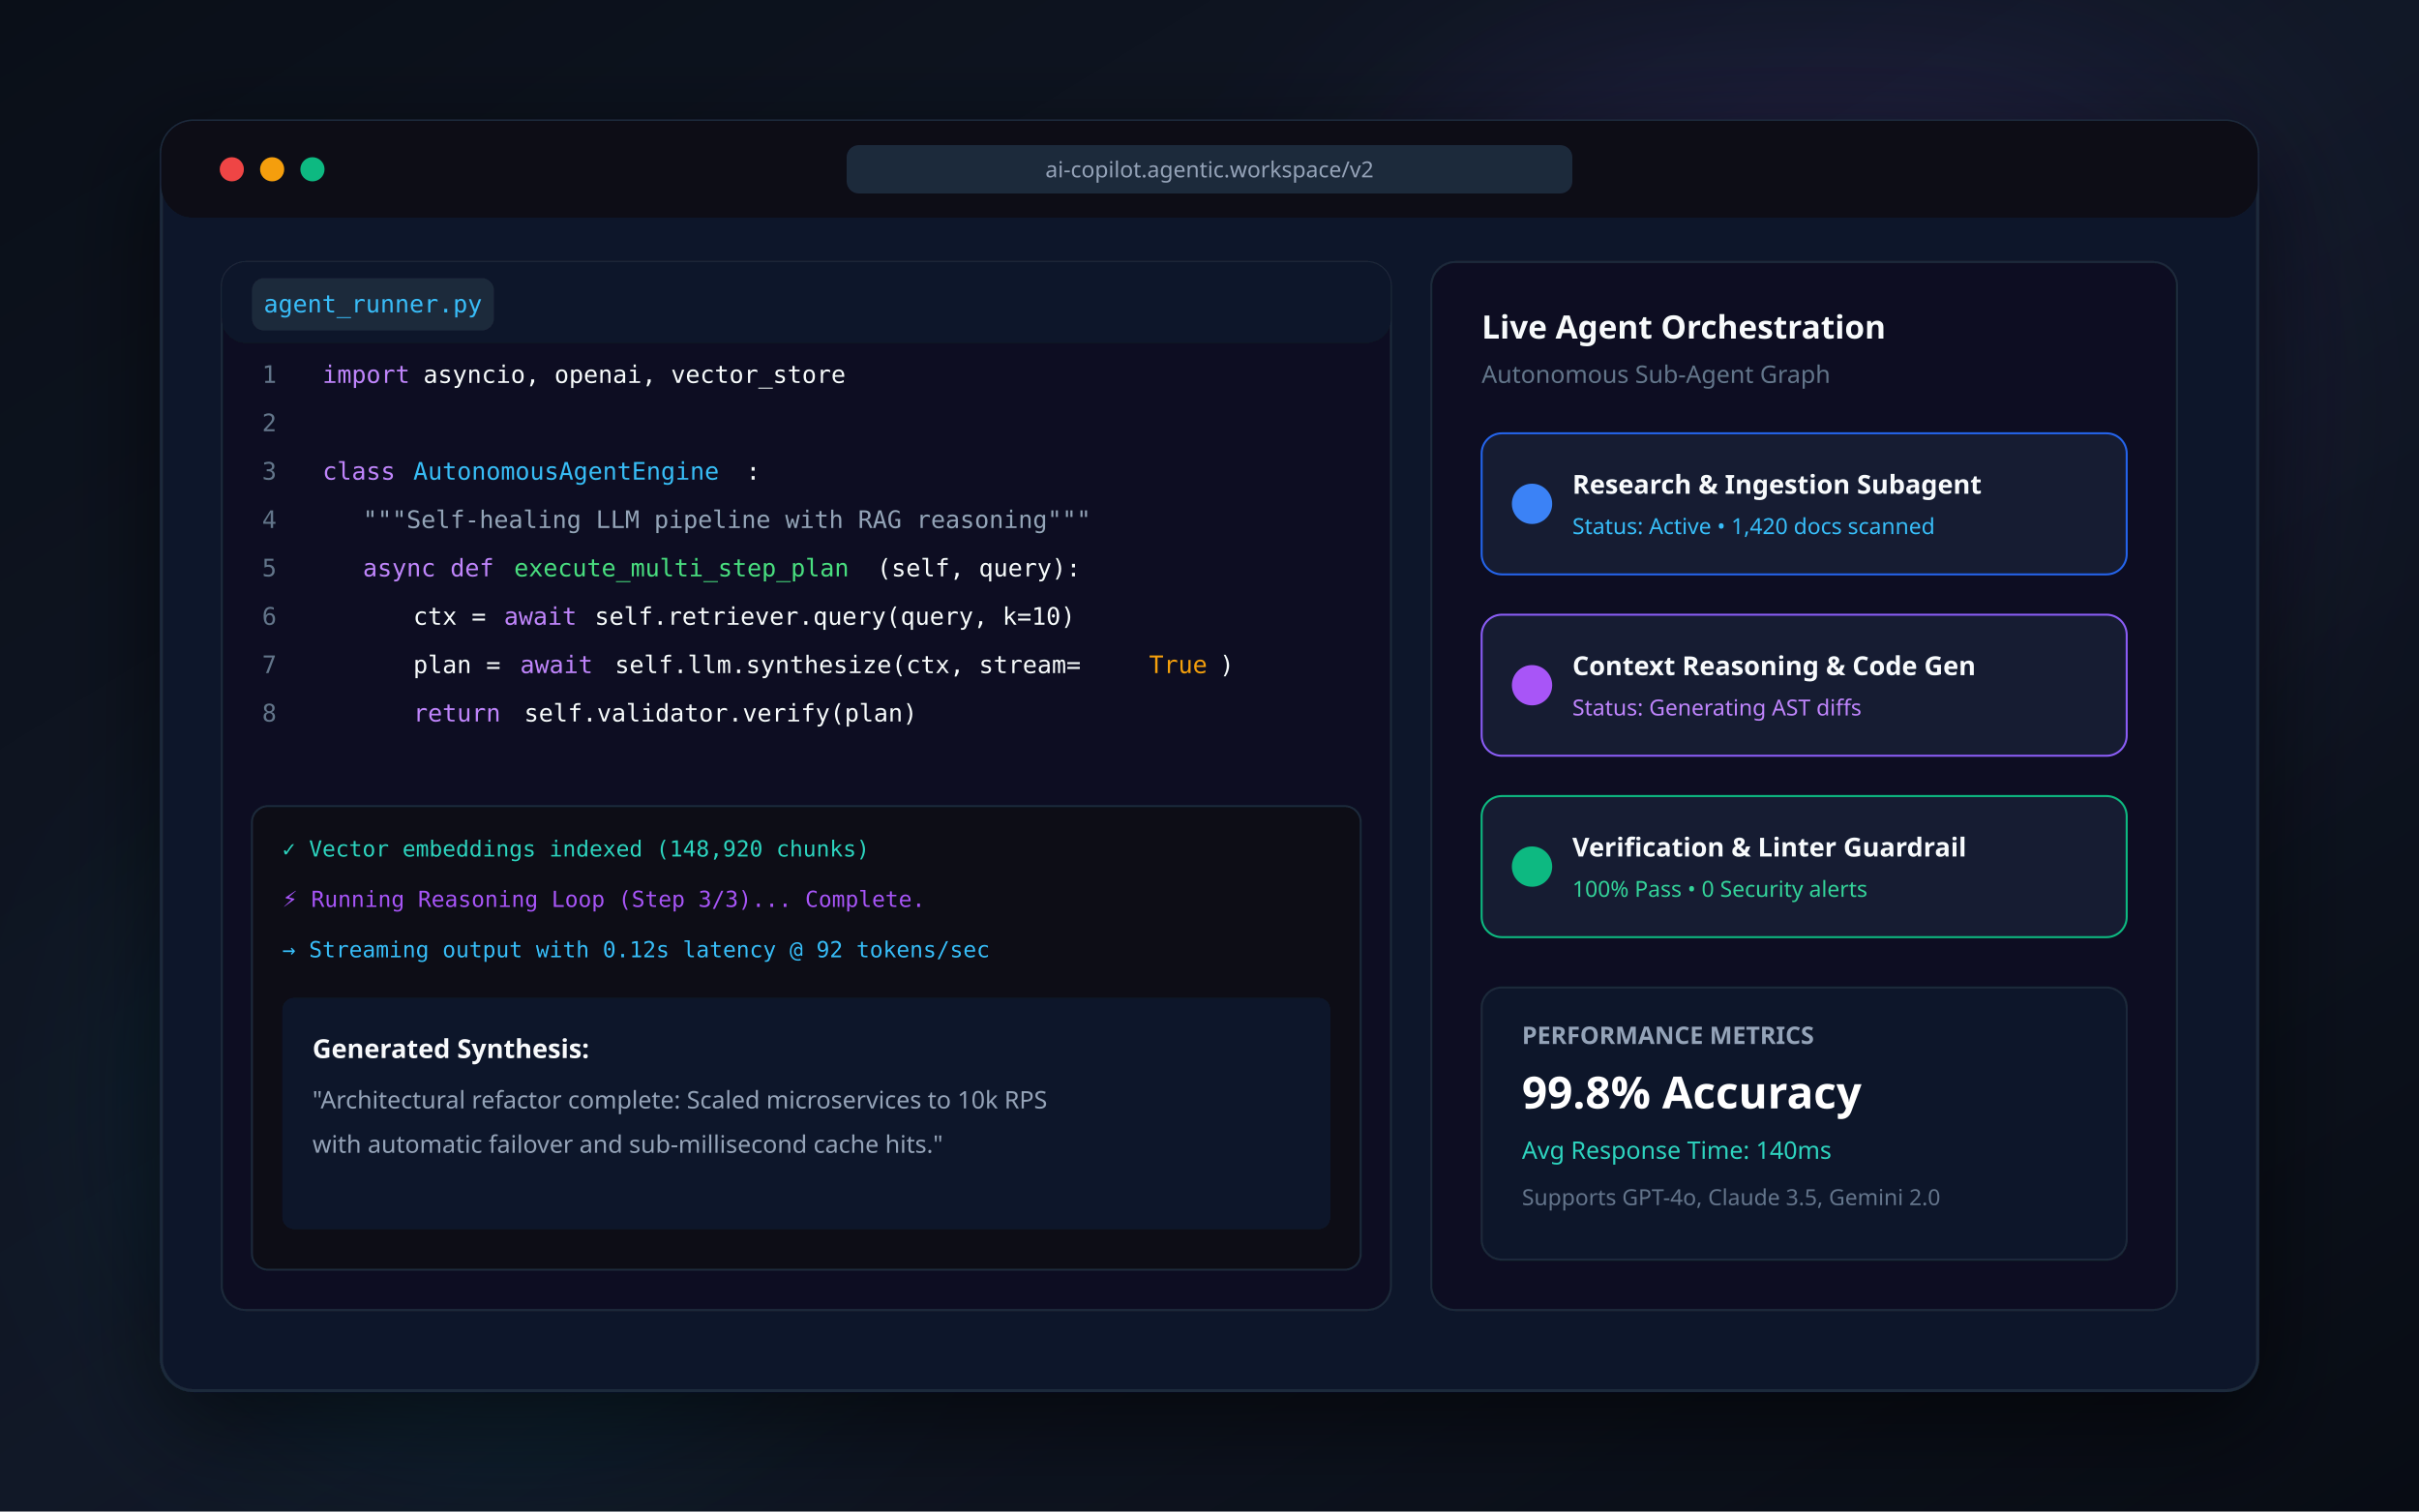
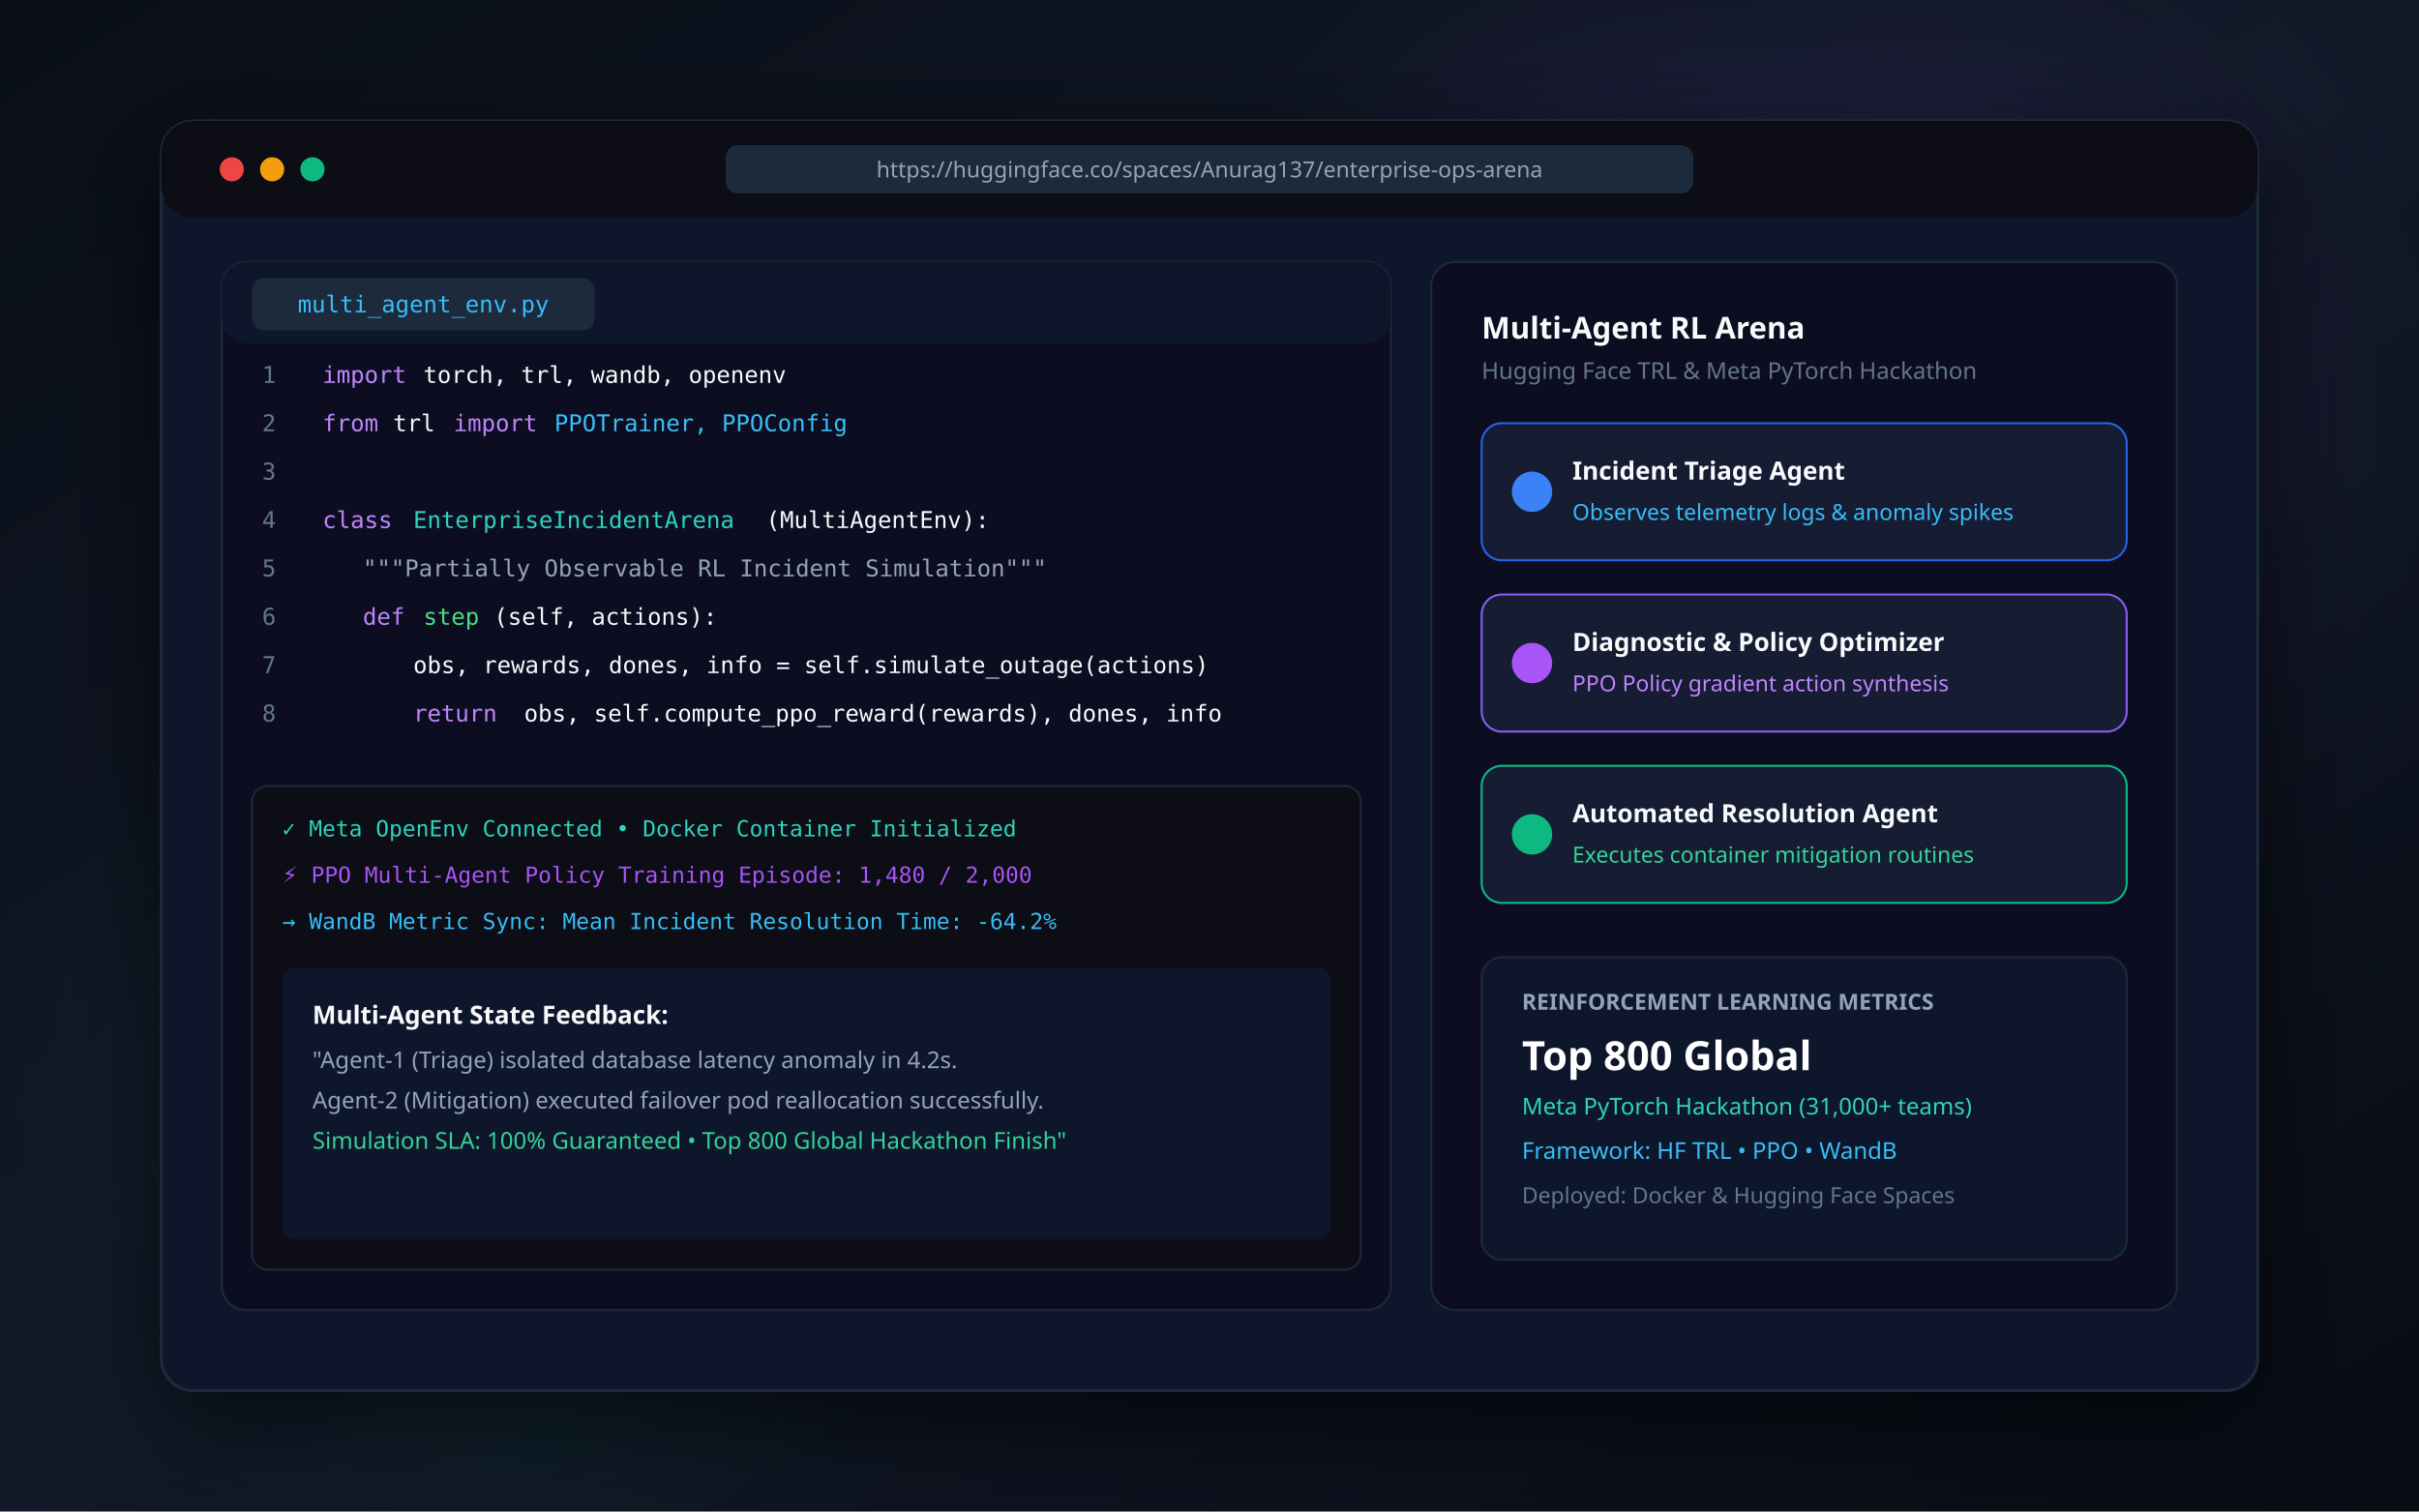
<svg xmlns="http://www.w3.org/2000/svg" viewBox="0 0 1200 750" width="1200" height="750" fill="none">
  <defs>
-     <linearGradient id="bg3" x1="0" y1="0" x2="1" y2="1">
+     <linearGradient id="bgRL" x1="0" y1="0" x2="1" y2="1">
      <stop offset="0%" stop-color="#0a0f18" />
      <stop offset="50%" stop-color="#111827" />
      <stop offset="100%" stop-color="#080c14" />
    </linearGradient>
-     <linearGradient id="purpleGlow" x1="0" y1="0" x2="1" y2="0">
+     <linearGradient id="purpleGlowRL" x1="0" y1="0" x2="1" y2="0">
      <stop offset="0%" stop-color="#8b5cf6" />
-       <stop offset="100%" stop-color="#ec4899" />
+       <stop offset="100%" stop-color="#2dd4bf" />
    </linearGradient>
-     <linearGradient id="cyanGlow" x1="0" y1="0" x2="1" y2="1">
-       <stop offset="0%" stop-color="#06b6d4" />
-       <stop offset="100%" stop-color="#3b82f6" />
+     <linearGradient id="tealGradRL" x1="0" y1="0" x2="1" y2="1">
+       <stop offset="0%" stop-color="#14b8a6" />
+       <stop offset="100%" stop-color="#38bdf8" />
    </linearGradient>
-     <filter id="shadow3" x="-20%" y="-20%" width="140%" height="140%">
-       <feDropShadow dx="0" dy="16" stdDeviation="24" flood-color="#000000" flood-opacity="0.6" />
+     <filter id="shadowRL" x="-20%" y="-20%" width="140%" height="140%">
+       <feDropShadow dx="0" dy="16" stdDeviation="24" flood-color="#000000" flood-opacity="0.65" />
    </filter>
  </defs>
-   <rect width="1200" height="750" fill="url(#bg3)" />
+   <rect width="1200" height="750" fill="url(#bgRL)" />
  <circle cx="900" cy="200" r="220" fill="#8b5cf6" opacity="0.12" filter="blur(60px)" />
-   <circle cx="250" cy="550" r="180" fill="#06b6d4" opacity="0.1" filter="blur(50px)" />
-   <g filter="url(#shadow3)">
+   <circle cx="250" cy="550" r="180" fill="#14b8a6" opacity="0.1" filter="blur(50px)" />
+   <g filter="url(#shadowRL)">
    <rect x="80" y="60" width="1040" height="630" rx="16" fill="#0f172a" stroke="#1e293b" stroke-width="1.5" />
-     <rect x="80" y="60" width="1040" height="48" rx="16" fill="#090d16" />
+     <rect x="80" y="60" width="1040" height="48" rx="16" fill="#090d16" opacity="0.95" />
    <circle cx="115" cy="84" r="6" fill="#ef4444" />
    <circle cx="135" cy="84" r="6" fill="#f59e0b" />
    <circle cx="155" cy="84" r="6" fill="#10b981" />
-     <rect x="420" y="72" width="360" height="24" rx="6" fill="#1e293b" />
-     <text x="600" y="88" fill="#94a3b8" font-family="system-ui, sans-serif" font-size="11" text-anchor="middle">ai-copilot.agentic.workspace/v2</text>
+     <rect x="360" y="72" width="480" height="24" rx="6" fill="#1e293b" />
+     <text x="600" y="88" fill="#94a3b8" font-family="system-ui, sans-serif" font-size="11" text-anchor="middle" font-weight="500">https://huggingface.co/spaces/Anurag137/enterprise-ops-arena</text>
    <g transform="translate(110, 130)">
      <rect x="0" y="0" width="580" height="520" rx="12" fill="#0b1120" stroke="#1e293b" stroke-width="1" />
      <rect x="0" y="0" width="580" height="40" rx="12" fill="#0f172a" />
-       <rect x="15" y="8" width="120" height="26" rx="6" fill="#1e293b" />
-       <text x="75" y="25" fill="#38bdf8" font-family="monospace" font-size="12" text-anchor="middle">agent_runner.py</text>
-       <g transform="translate(20, 60)" font-family="monospace" font-size="12">
+       <rect x="15" y="8" width="170" height="26" rx="6" fill="#1e293b" />
+       <text x="100" y="25" fill="#38bdf8" font-family="monospace" font-size="11.5" text-anchor="middle">multi_agent_env.py</text>
+       <g transform="translate(20, 60)" font-family="monospace" font-size="11.5">
        <text y="0" fill="#64748b">1</text>
        <text x="30" y="0" fill="#c084fc">import</text>
-         <text x="80" y="0" fill="#f8fafc">asyncio, openai, vector_store</text>
+         <text x="80" y="0" fill="#f8fafc">torch, trl, wandb, openenv</text>
        <text y="24" fill="#64748b">2</text>
+         <text x="30" y="24" fill="#c084fc">from</text>
+         <text x="65" y="24" fill="#f8fafc">trl</text>
+         <text x="95" y="24" fill="#c084fc">import</text>
+         <text x="145" y="24" fill="#38bdf8">PPOTrainer, PPOConfig</text>
        <text y="48" fill="#64748b">3</text>
-         <text x="30" y="48" fill="#c084fc">class</text>
-         <text x="75" y="48" fill="#38bdf8">AutonomousAgentEngine</text>
-         <text x="240" y="48" fill="#f8fafc">:</text>
        <text y="72" fill="#64748b">4</text>
-         <text x="50" y="72" fill="#94a3b8">"""Self-healing LLM pipeline with RAG reasoning"""</text>
+         <text x="30" y="72" fill="#c084fc">class</text>
+         <text x="75" y="72" fill="#2dd4bf">EnterpriseIncidentArena</text>
+         <text x="250" y="72" fill="#f8fafc">(MultiAgentEnv):</text>
        <text y="96" fill="#64748b">5</text>
-         <text x="50" y="96" fill="#c084fc">async def</text>
-         <text x="125" y="96" fill="#4ade80">execute_multi_step_plan</text>
-         <text x="305" y="96" fill="#f8fafc">(self, query):</text>
+         <text x="50" y="96" fill="#94a3b8">"""Partially Observable RL Incident Simulation"""</text>
        <text y="120" fill="#64748b">6</text>
-         <text x="75" y="120" fill="#f8fafc">ctx = </text>
-         <text x="120" y="120" fill="#c084fc">await</text>
-         <text x="165" y="120" fill="#f8fafc"> self.retriever.query(query, k=10)</text>
+         <text x="50" y="120" fill="#c084fc">def</text>
+         <text x="80" y="120" fill="#4ade80">step</text>
+         <text x="115" y="120" fill="#f8fafc">(self, actions):</text>
        <text y="144" fill="#64748b">7</text>
-         <text x="75" y="144" fill="#f8fafc">plan = </text>
-         <text x="128" y="144" fill="#c084fc">await</text>
-         <text x="175" y="144" fill="#f8fafc"> self.llm.synthesize(ctx, stream=</text>
-         <text x="440" y="144" fill="#f59e0b">True</text>
-         <text x="475" y="144" fill="#f8fafc">)</text>
+         <text x="75" y="144" fill="#f8fafc">obs, rewards, dones, info = self.simulate_outage(actions)</text>
        <text y="168" fill="#64748b">8</text>
        <text x="75" y="168" fill="#c084fc">return</text>
-         <text x="130" y="168" fill="#f8fafc"> self.validator.verify(plan)</text>
+         <text x="130" y="168" fill="#f8fafc">obs, self.compute_ppo_reward(rewards), dones, info</text>
      </g>
-       <g transform="translate(15, 270)">
-         <rect x="0" y="0" width="550" height="230" rx="8" fill="#070a12" stroke="#1e293b" stroke-width="1" />
-         <text x="15" y="25" fill="#2dd4bf" font-family="monospace" font-size="11">✓ Vector embeddings indexed (148,920 chunks)</text>
-         <text x="15" y="50" fill="#a855f7" font-family="monospace" font-size="11">⚡ Running Reasoning Loop (Step 3/3)... Complete.</text>
-         <text x="15" y="75" fill="#38bdf8" font-family="monospace" font-size="11">→ Streaming output with 0.12s latency @ 92 tokens/sec</text>
-         <rect x="15" y="95" width="520" height="115" rx="6" fill="#0f172a" />
-         <text x="30" y="125" fill="#f8fafc" font-family="system-ui, sans-serif" font-size="13" font-weight="600">Generated Synthesis:</text>
-         <text x="30" y="150" fill="#94a3b8" font-family="system-ui, sans-serif" font-size="12">"Architectural refactor complete: Scaled microservices to 10k RPS</text>
-         <text x="30" y="172" fill="#94a3b8" font-family="system-ui, sans-serif" font-size="12">with automatic failover and sub-millisecond cache hits."</text>
+       <g transform="translate(15, 260)">
+         <rect x="0" y="0" width="550" height="240" rx="8" fill="#070a12" stroke="#1e293b" stroke-width="1" />
+         <text x="15" y="25" fill="#2dd4bf" font-family="monospace" font-size="11">✓ Meta OpenEnv Connected • Docker Container Initialized</text>
+         <text x="15" y="48" fill="#a855f7" font-family="monospace" font-size="11">⚡ PPO Multi-Agent Policy Training Episode: 1,480 / 2,000</text>
+         <text x="15" y="71" fill="#38bdf8" font-family="monospace" font-size="11">→ WandB Metric Sync: Mean Incident Resolution Time: -64.2%</text>
+         <rect x="15" y="90" width="520" height="135" rx="6" fill="#0f172a" />
+         <text x="30" y="118" fill="#f8fafc" font-family="system-ui, sans-serif" font-size="12.5" font-weight="700">Multi-Agent State Feedback:</text>
+         <text x="30" y="140" fill="#94a3b8" font-family="system-ui, sans-serif" font-size="11.5">"Agent-1 (Triage) isolated database latency anomaly in 4.2s.</text>
+         <text x="30" y="160" fill="#94a3b8" font-family="system-ui, sans-serif" font-size="11.5">Agent-2 (Mitigation) executed failover pod reallocation successfully.</text>
+         <text x="30" y="180" fill="#34d399" font-family="system-ui, sans-serif" font-size="11.5">Simulation SLA: 100% Guaranteed • Top 800 Global Hackathon Finish"</text>
      </g>
    </g>
    <g transform="translate(710, 130)">
      <rect x="0" y="0" width="370" height="520" rx="12" fill="#0b1120" stroke="#1e293b" stroke-width="1" />
-       <text x="25" y="38" fill="#f8fafc" font-family="system-ui, sans-serif" font-size="16" font-weight="bold">Live Agent Orchestration</text>
-       <text x="25" y="60" fill="#64748b" font-family="system-ui, sans-serif" font-size="12">Autonomous Sub-Agent Graph</text>
-       <g transform="translate(25, 85)">
-         <rect x="0" y="0" width="320" height="70" rx="10" fill="#131d33" stroke="#2563eb" stroke-width="1" />
-         <circle cx="25" cy="35" r="10" fill="#3b82f6" />
-         <text x="45" y="30" fill="#f8fafc" font-family="system-ui, sans-serif" font-size="13" font-weight="600">Research &amp; Ingestion Subagent</text>
-         <text x="45" y="50" fill="#38bdf8" font-family="system-ui, sans-serif" font-size="11">Status: Active • 1,420 docs scanned</text>
+       <text x="25" y="38" fill="#f8fafc" font-family="system-ui, sans-serif" font-size="15" font-weight="bold">Multi-Agent RL Arena</text>
+       <text x="25" y="58" fill="#64748b" font-family="system-ui, sans-serif" font-size="11.5">Hugging Face TRL &amp; Meta PyTorch Hackathon</text>
+       <g transform="translate(25, 80)">
+         <rect x="0" y="0" width="320" height="68" rx="10" fill="#131d33" stroke="#2563eb" stroke-width="1" />
+         <circle cx="25" cy="34" r="10" fill="#3b82f6" />
+         <text x="45" y="28" fill="#f8fafc" font-family="system-ui, sans-serif" font-size="12.5" font-weight="600">Incident Triage Agent</text>
+         <text x="45" y="48" fill="#38bdf8" font-family="system-ui, sans-serif" font-size="11">Observes telemetry logs &amp; anomaly spikes</text>
      </g>
-       <g transform="translate(25, 175)">
-         <rect x="0" y="0" width="320" height="70" rx="10" fill="#131d33" stroke="#8b5cf6" stroke-width="1" />
-         <circle cx="25" cy="35" r="10" fill="#a855f7" />
-         <text x="45" y="30" fill="#f8fafc" font-family="system-ui, sans-serif" font-size="13" font-weight="600">Context Reasoning &amp; Code Gen</text>
-         <text x="45" y="50" fill="#c084fc" font-family="system-ui, sans-serif" font-size="11">Status: Generating AST diffs</text>
+       <g transform="translate(25, 165)">
+         <rect x="0" y="0" width="320" height="68" rx="10" fill="#131d33" stroke="#8b5cf6" stroke-width="1" />
+         <circle cx="25" cy="34" r="10" fill="#a855f7" />
+         <text x="45" y="28" fill="#f8fafc" font-family="system-ui, sans-serif" font-size="12.5" font-weight="600">Diagnostic &amp; Policy Optimizer</text>
+         <text x="45" y="48" fill="#c084fc" font-family="system-ui, sans-serif" font-size="11">PPO Policy gradient action synthesis</text>
      </g>
-       <g transform="translate(25, 265)">
-         <rect x="0" y="0" width="320" height="70" rx="10" fill="#131d33" stroke="#10b981" stroke-width="1" />
-         <circle cx="25" cy="35" r="10" fill="#10b981" />
-         <text x="45" y="30" fill="#f8fafc" font-family="system-ui, sans-serif" font-size="13" font-weight="600">Verification &amp; Linter Guardrail</text>
-         <text x="45" y="50" fill="#34d399" font-family="system-ui, sans-serif" font-size="11">100% Pass • 0 Security alerts</text>
+       <g transform="translate(25, 250)">
+         <rect x="0" y="0" width="320" height="68" rx="10" fill="#131d33" stroke="#10b981" stroke-width="1" />
+         <circle cx="25" cy="34" r="10" fill="#10b981" />
+         <text x="45" y="28" fill="#f8fafc" font-family="system-ui, sans-serif" font-size="12.5" font-weight="600">Automated Resolution Agent</text>
+         <text x="45" y="48" fill="#34d399" font-family="system-ui, sans-serif" font-size="11">Executes container mitigation routines</text>
      </g>
-       <g transform="translate(25, 360)">
-         <rect x="0" y="0" width="320" height="135" rx="10" fill="#0e172a" stroke="#1e293b" stroke-width="1" />
-         <text x="20" y="28" fill="#94a3b8" font-family="system-ui, sans-serif" font-size="12" font-weight="600">PERFORMANCE METRICS</text>
-         <text x="20" y="60" fill="#ffffff" font-family="system-ui, sans-serif" font-size="22" font-weight="bold">99.8% Accuracy</text>
-         <text x="20" y="85" fill="#2dd4bf" font-family="system-ui, sans-serif" font-size="12">Avg Response Time: 140ms</text>
-         <text x="20" y="108" fill="#64748b" font-family="system-ui, sans-serif" font-size="11">Supports GPT-4o, Claude 3.5, Gemini 2.0</text>
+       <g transform="translate(25, 345)">
+         <rect x="0" y="0" width="320" height="150" rx="10" fill="#0e172a" stroke="#1e293b" stroke-width="1" />
+         <text x="20" y="26" fill="#94a3b8" font-family="system-ui, sans-serif" font-size="11" font-weight="600">REINFORCEMENT LEARNING METRICS</text>
+         <text x="20" y="56" fill="#ffffff" font-family="system-ui, sans-serif" font-size="20" font-weight="bold">Top 800 Global</text>
+         <text x="20" y="78" fill="#2dd4bf" font-family="system-ui, sans-serif" font-size="11.5">Meta PyTorch Hackathon (31,000+ teams)</text>
+         <text x="20" y="100" fill="#38bdf8" font-family="system-ui, sans-serif" font-size="11.5">Framework: HF TRL • PPO • WandB</text>
+         <text x="20" y="122" fill="#64748b" font-family="system-ui, sans-serif" font-size="11">Deployed: Docker &amp; Hugging Face Spaces</text>
      </g>
    </g>
  </g>
</svg>
